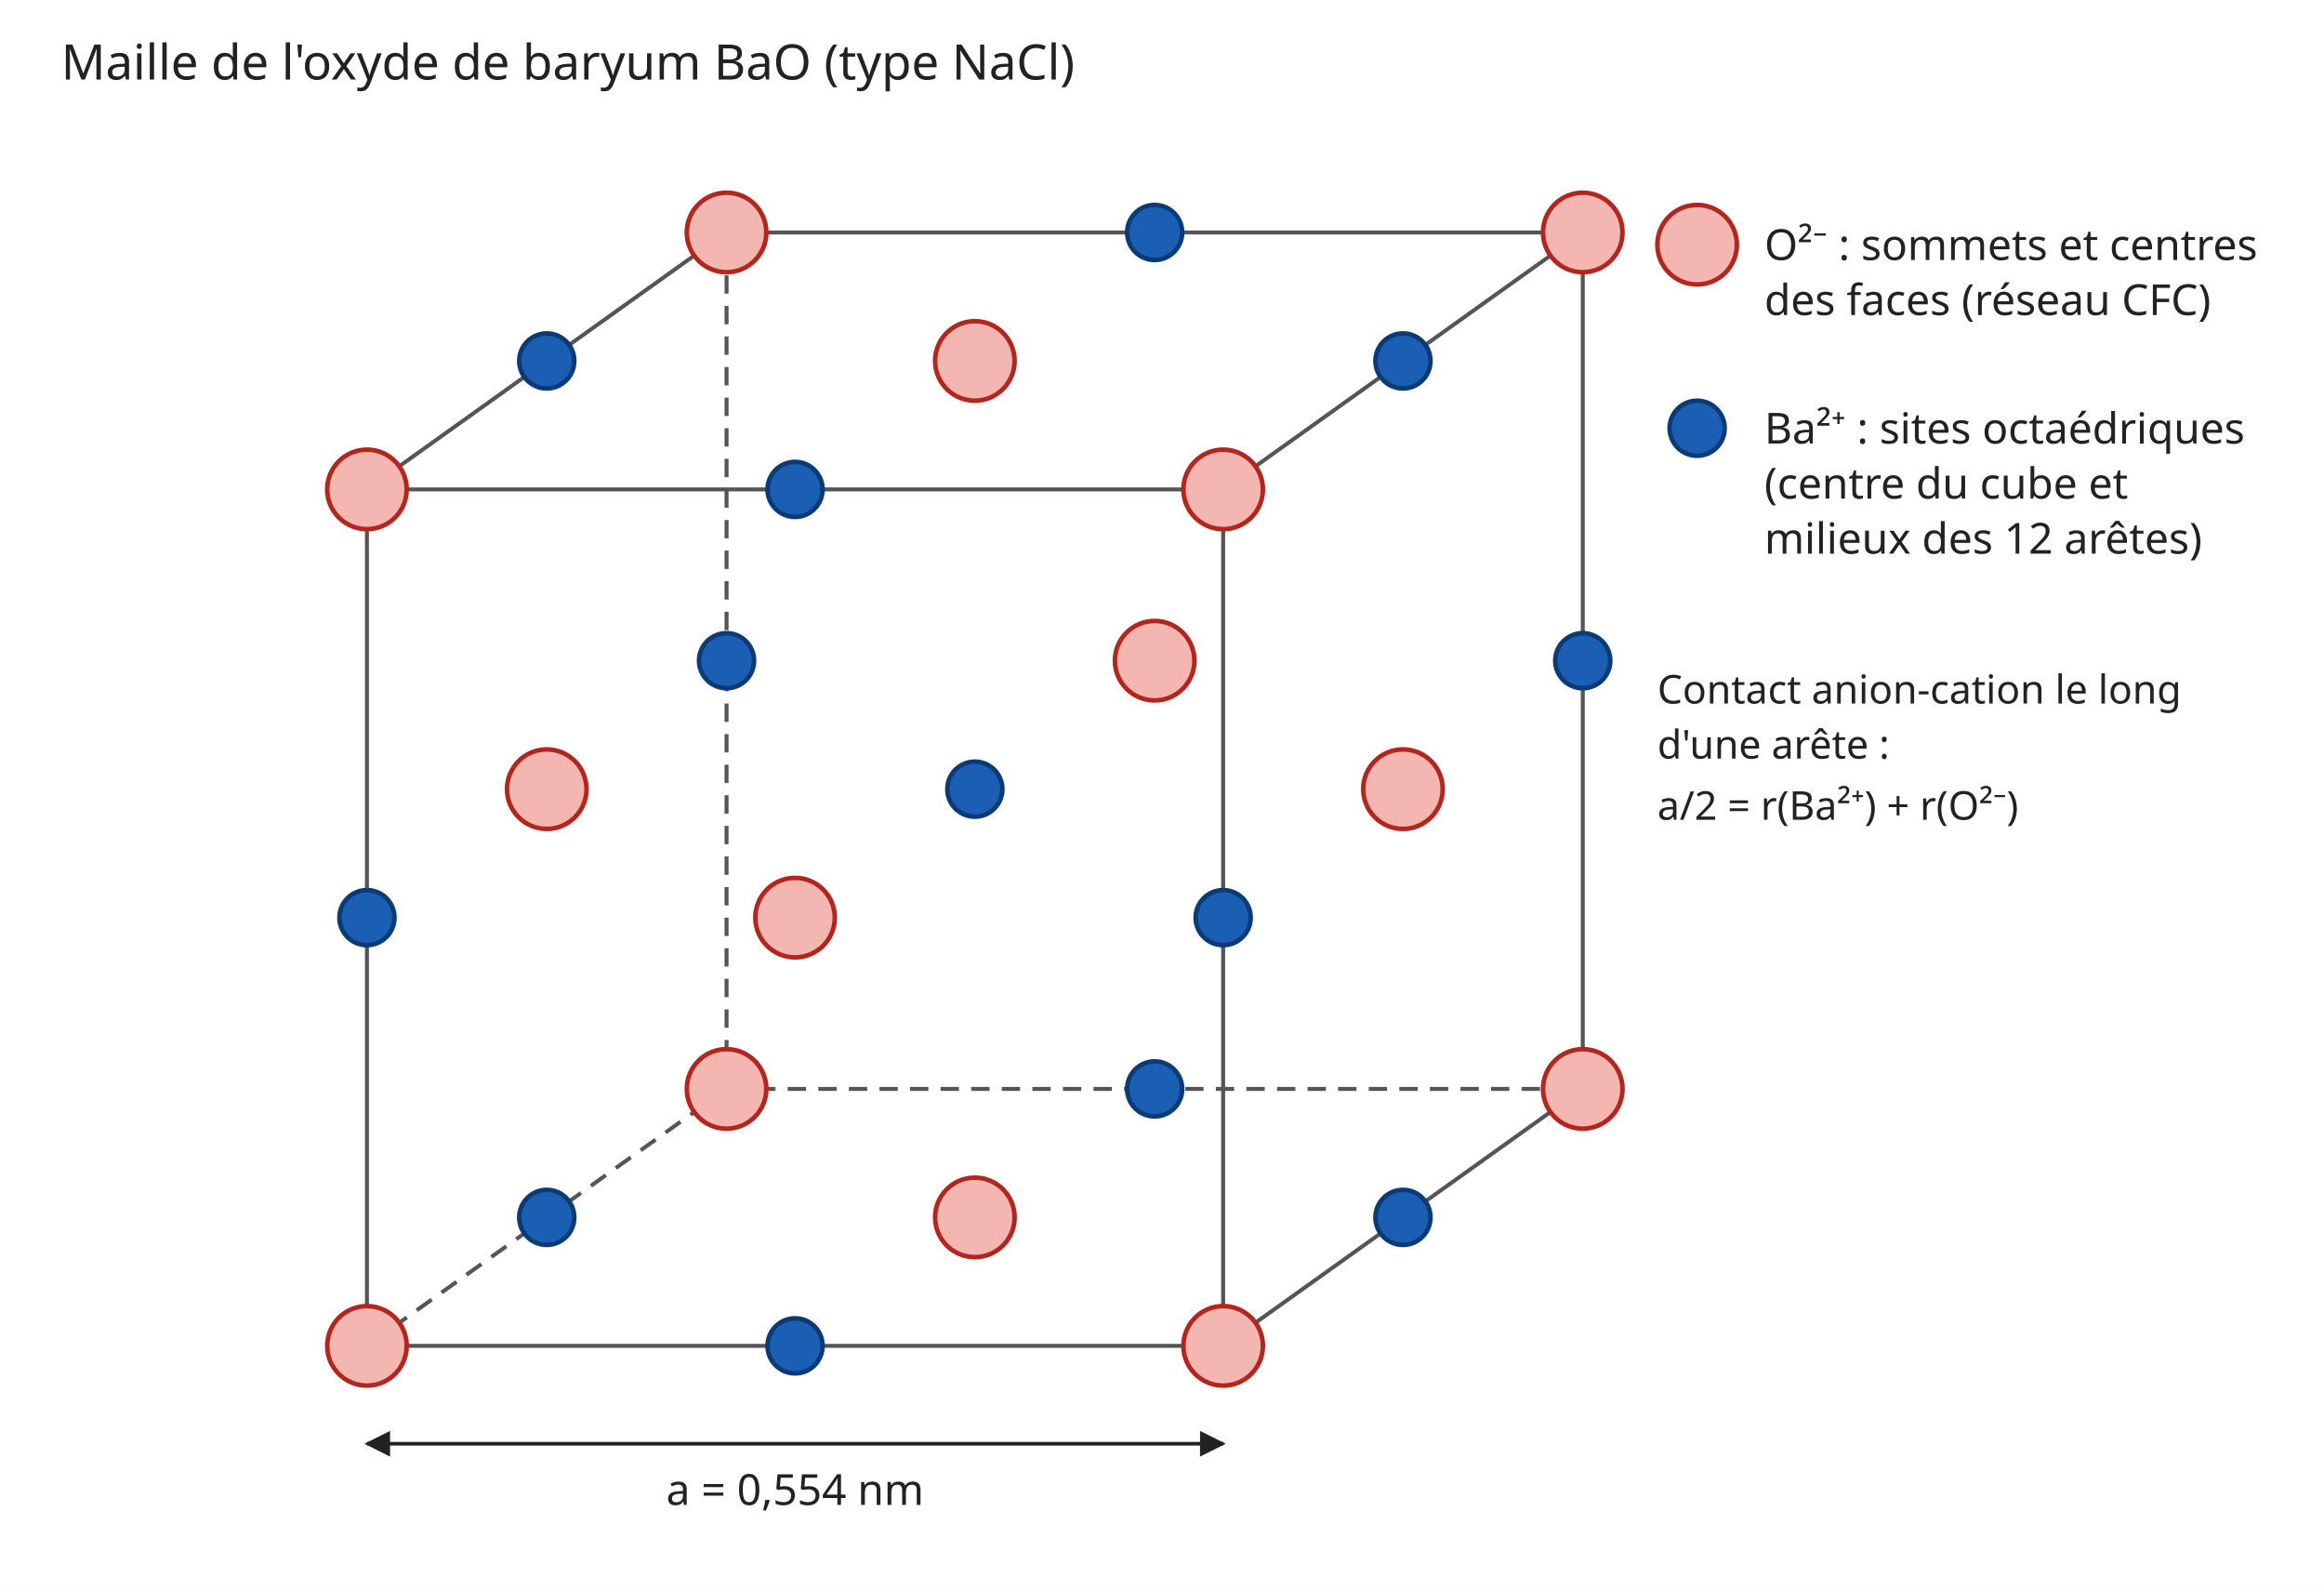
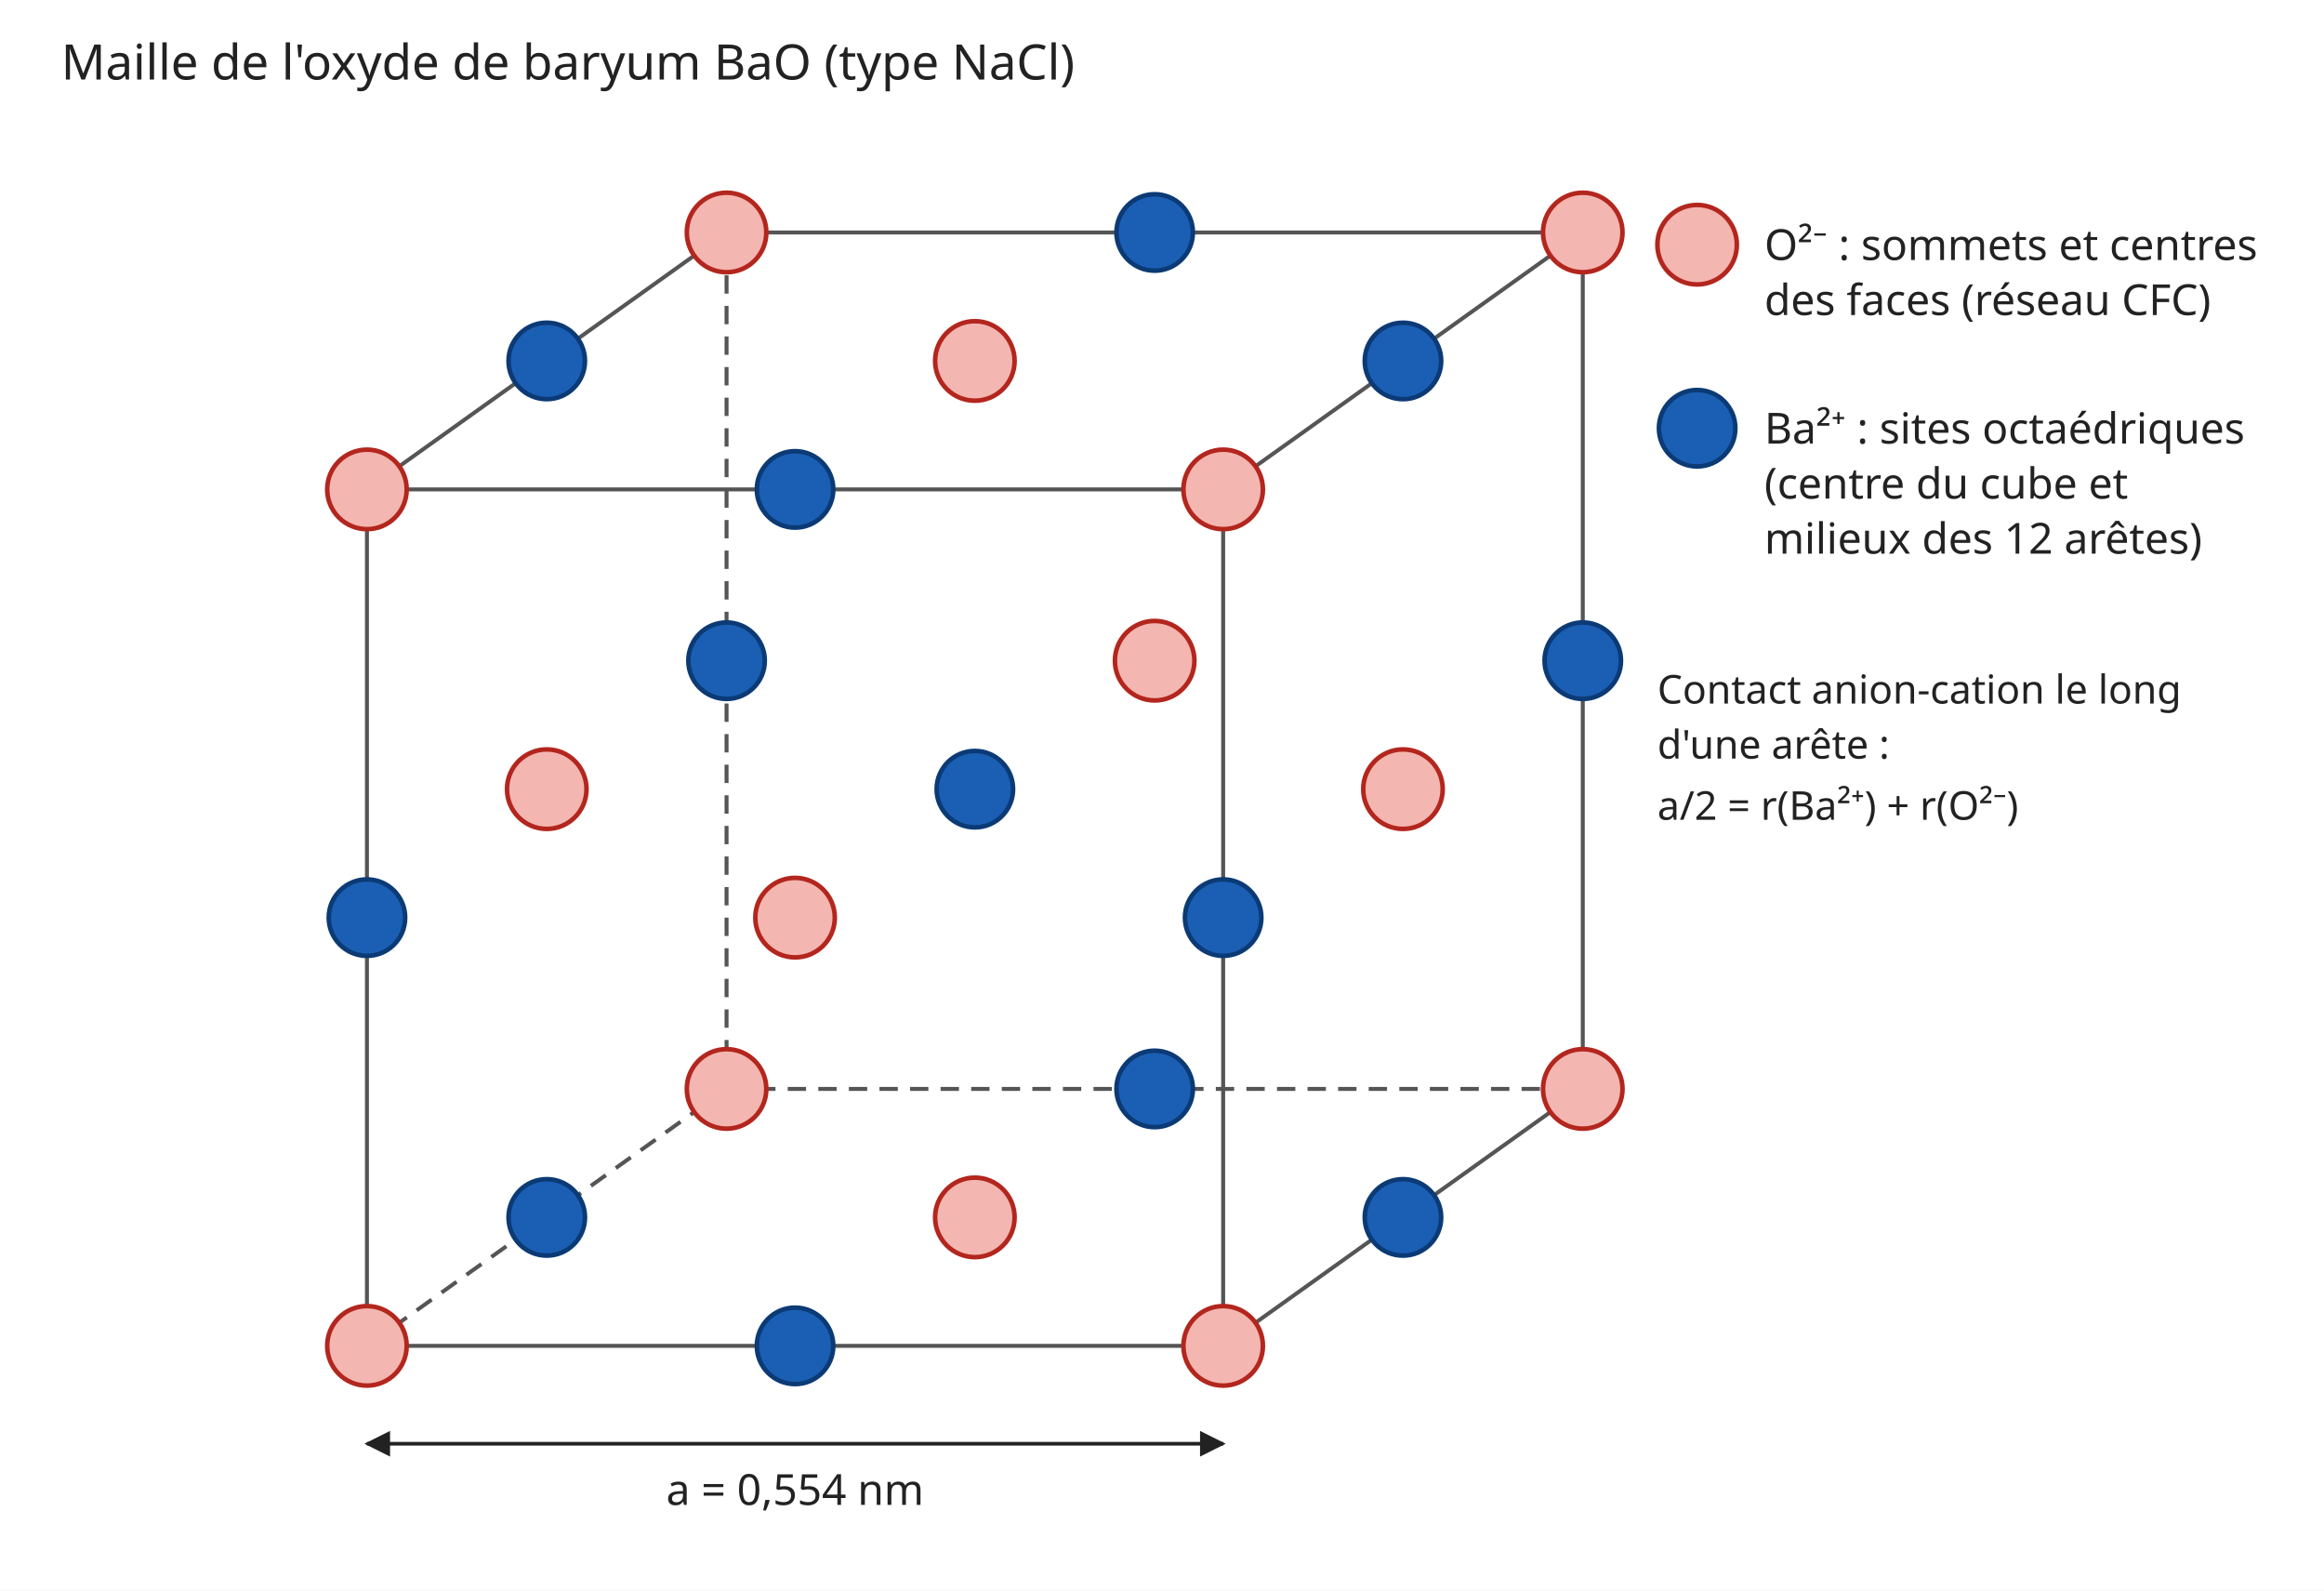
<svg xmlns="http://www.w3.org/2000/svg" viewBox="0 0 760 520" width="760" height="520" font-family="sans-serif" font-size="14">
  <rect width="100%" height="100%" fill="white" />
  <defs>
    <marker id="fn" viewBox="0 0 10 10" refX="9" refY="5" markerWidth="7" markerHeight="7" orient="auto-start-reverse">
      <path d="M0,0 L10,5 L0,10 Z" fill="#222" />
    </marker>
    <marker id="fr" viewBox="0 0 10 10" refX="9" refY="5" markerWidth="7" markerHeight="7" orient="auto-start-reverse">
      <path d="M0,0 L10,5 L0,10 Z" fill="#b3261e" />
    </marker>
    <marker id="fb" viewBox="0 0 10 10" refX="9" refY="5" markerWidth="7" markerHeight="7" orient="auto-start-reverse">
      <path d="M0,0 L10,5 L0,10 Z" fill="#1a5fb4" />
    </marker>
  </defs>
  <text x="20.0" y="26.0" text-anchor="start" font-size="16" fill="#222">Maille de l'oxyde de baryum BaO (type NaCl)</text>
  <line x1="120.0" y1="440.0" x2="400.0" y2="440.0" stroke="#555" stroke-width="1.3" />
  <line x1="120.0" y1="440.0" x2="237.6" y2="356.0" stroke="#555" stroke-width="1.3" stroke-dasharray="6 4" />
  <line x1="120.0" y1="440.0" x2="120.0" y2="160.0" stroke="#555" stroke-width="1.3" />
  <line x1="120.0" y1="160.0" x2="400.0" y2="160.0" stroke="#555" stroke-width="1.3" />
  <line x1="120.0" y1="160.0" x2="237.6" y2="76.0" stroke="#555" stroke-width="1.3" />
  <line x1="237.6" y1="356.0" x2="237.6" y2="76.0" stroke="#555" stroke-width="1.3" stroke-dasharray="6 4" />
  <line x1="237.6" y1="356.0" x2="517.6" y2="356.0" stroke="#555" stroke-width="1.3" stroke-dasharray="6 4" />
  <line x1="400.0" y1="440.0" x2="517.6" y2="356.0" stroke="#555" stroke-width="1.3" />
  <line x1="400.0" y1="440.0" x2="400.0" y2="160.0" stroke="#555" stroke-width="1.3" />
  <line x1="237.6" y1="76.0" x2="517.6" y2="76.0" stroke="#555" stroke-width="1.3" />
  <line x1="400.0" y1="160.0" x2="517.6" y2="76.0" stroke="#555" stroke-width="1.3" />
  <line x1="517.6" y1="356.0" x2="517.6" y2="76.0" stroke="#555" stroke-width="1.3" />
  <circle cx="237.6" cy="356.0" r="13" fill="#f4b6b0" stroke="#b3261e" stroke-width="1.5" />
  <circle cx="237.6" cy="76.0" r="13" fill="#f4b6b0" stroke="#b3261e" stroke-width="1.5" />
  <circle cx="517.6" cy="356.0" r="13" fill="#f4b6b0" stroke="#b3261e" stroke-width="1.5" />
  <circle cx="517.6" cy="76.0" r="13" fill="#f4b6b0" stroke="#b3261e" stroke-width="1.5" />
  <circle cx="377.6" cy="216.0" r="13" fill="#f4b6b0" stroke="#b3261e" stroke-width="1.5" />
-   <circle cx="377.6" cy="356.0" r="9" fill="#1a5fb4" stroke="#0b3a75" stroke-width="1.5" />
-   <circle cx="377.6" cy="76.0" r="9" fill="#1a5fb4" stroke="#0b3a75" stroke-width="1.5" />
-   <circle cx="237.6" cy="216.0" r="9" fill="#1a5fb4" stroke="#0b3a75" stroke-width="1.5" />
-   <circle cx="517.6" cy="216.0" r="9" fill="#1a5fb4" stroke="#0b3a75" stroke-width="1.5" />
+   <circle cx="377.6" cy="356.0" r="12.5" fill="#1a5fb4" stroke="#0b3a75" stroke-width="1.5" />
+   <circle cx="377.6" cy="76.0" r="12.5" fill="#1a5fb4" stroke="#0b3a75" stroke-width="1.5" />
+   <circle cx="237.6" cy="216.0" r="12.5" fill="#1a5fb4" stroke="#0b3a75" stroke-width="1.5" />
+   <circle cx="517.6" cy="216.0" r="12.5" fill="#1a5fb4" stroke="#0b3a75" stroke-width="1.5" />
  <circle cx="318.8" cy="398.0" r="13" fill="#f4b6b0" stroke="#b3261e" stroke-width="1.5" />
  <circle cx="318.8" cy="118.0" r="13" fill="#f4b6b0" stroke="#b3261e" stroke-width="1.5" />
  <circle cx="178.8" cy="258.0" r="13" fill="#f4b6b0" stroke="#b3261e" stroke-width="1.5" />
  <circle cx="458.8" cy="258.0" r="13" fill="#f4b6b0" stroke="#b3261e" stroke-width="1.5" />
-   <circle cx="318.8" cy="258.0" r="9" fill="#1a5fb4" stroke="#0b3a75" stroke-width="1.5" />
-   <circle cx="178.8" cy="398.0" r="9" fill="#1a5fb4" stroke="#0b3a75" stroke-width="1.5" />
-   <circle cx="178.8" cy="118.0" r="9" fill="#1a5fb4" stroke="#0b3a75" stroke-width="1.5" />
-   <circle cx="458.8" cy="398.0" r="9" fill="#1a5fb4" stroke="#0b3a75" stroke-width="1.5" />
-   <circle cx="458.8" cy="118.0" r="9" fill="#1a5fb4" stroke="#0b3a75" stroke-width="1.5" />
+   <circle cx="318.8" cy="258.0" r="12.5" fill="#1a5fb4" stroke="#0b3a75" stroke-width="1.5" />
+   <circle cx="178.8" cy="398.0" r="12.5" fill="#1a5fb4" stroke="#0b3a75" stroke-width="1.5" />
+   <circle cx="178.8" cy="118.0" r="12.5" fill="#1a5fb4" stroke="#0b3a75" stroke-width="1.5" />
+   <circle cx="458.8" cy="398.0" r="12.5" fill="#1a5fb4" stroke="#0b3a75" stroke-width="1.5" />
+   <circle cx="458.8" cy="118.0" r="12.5" fill="#1a5fb4" stroke="#0b3a75" stroke-width="1.5" />
  <circle cx="120.0" cy="440.0" r="13" fill="#f4b6b0" stroke="#b3261e" stroke-width="1.5" />
  <circle cx="120.0" cy="160.0" r="13" fill="#f4b6b0" stroke="#b3261e" stroke-width="1.5" />
  <circle cx="400.0" cy="440.0" r="13" fill="#f4b6b0" stroke="#b3261e" stroke-width="1.5" />
  <circle cx="400.0" cy="160.0" r="13" fill="#f4b6b0" stroke="#b3261e" stroke-width="1.5" />
  <circle cx="260.0" cy="300.0" r="13" fill="#f4b6b0" stroke="#b3261e" stroke-width="1.5" />
-   <circle cx="260.0" cy="440.0" r="9" fill="#1a5fb4" stroke="#0b3a75" stroke-width="1.5" />
-   <circle cx="260.0" cy="160.0" r="9" fill="#1a5fb4" stroke="#0b3a75" stroke-width="1.5" />
-   <circle cx="120.0" cy="300.0" r="9" fill="#1a5fb4" stroke="#0b3a75" stroke-width="1.5" />
-   <circle cx="400.0" cy="300.0" r="9" fill="#1a5fb4" stroke="#0b3a75" stroke-width="1.5" />
+   <circle cx="260.0" cy="440.0" r="12.5" fill="#1a5fb4" stroke="#0b3a75" stroke-width="1.5" />
+   <circle cx="260.0" cy="160.0" r="12.5" fill="#1a5fb4" stroke="#0b3a75" stroke-width="1.5" />
+   <circle cx="120.0" cy="300.0" r="12.5" fill="#1a5fb4" stroke="#0b3a75" stroke-width="1.5" />
+   <circle cx="400.0" cy="300.0" r="12.5" fill="#1a5fb4" stroke="#0b3a75" stroke-width="1.5" />
  <line x1="120.0" y1="472.0" x2="400.0" y2="472.0" stroke="#222" stroke-width="1.2" marker-start="url(#fn)" marker-end="url(#fn)" />
  <text x="260.0" y="492.0" text-anchor="middle" font-size="14" fill="#222">a = 0,554 nm</text>
  <circle cx="555" cy="80" r="13" fill="#f4b6b0" stroke="#b3261e" stroke-width="1.5" />
  <text x="577.0" y="85.0" text-anchor="start" font-size="14" fill="#222">O²⁻ : sommets et centres</text>
  <text x="577.0" y="103.0" text-anchor="start" font-size="14" fill="#222">des faces (réseau CFC)</text>
-   <circle cx="555" cy="140" r="9" fill="#1a5fb4" stroke="#0b3a75" stroke-width="1.5" />
+   <circle cx="555" cy="140" r="12.5" fill="#1a5fb4" stroke="#0b3a75" stroke-width="1.5" />
  <text x="577.0" y="145.0" text-anchor="start" font-size="14" fill="#222">Ba²⁺ : sites octaédriques</text>
  <text x="577.0" y="163.0" text-anchor="start" font-size="14" fill="#222">(centre du cube et</text>
  <text x="577.0" y="181.0" text-anchor="start" font-size="14" fill="#222">milieux des 12 arêtes)</text>
  <text x="542.0" y="230.0" text-anchor="start" font-size="13" fill="#222">Contact anion-cation le long</text>
  <text x="542.0" y="248.0" text-anchor="start" font-size="13" fill="#222">d'une arête :</text>
  <text x="542.0" y="268.0" text-anchor="start" font-size="13" fill="#222">a/2 = r(Ba²⁺) + r(O²⁻)</text>
</svg>
